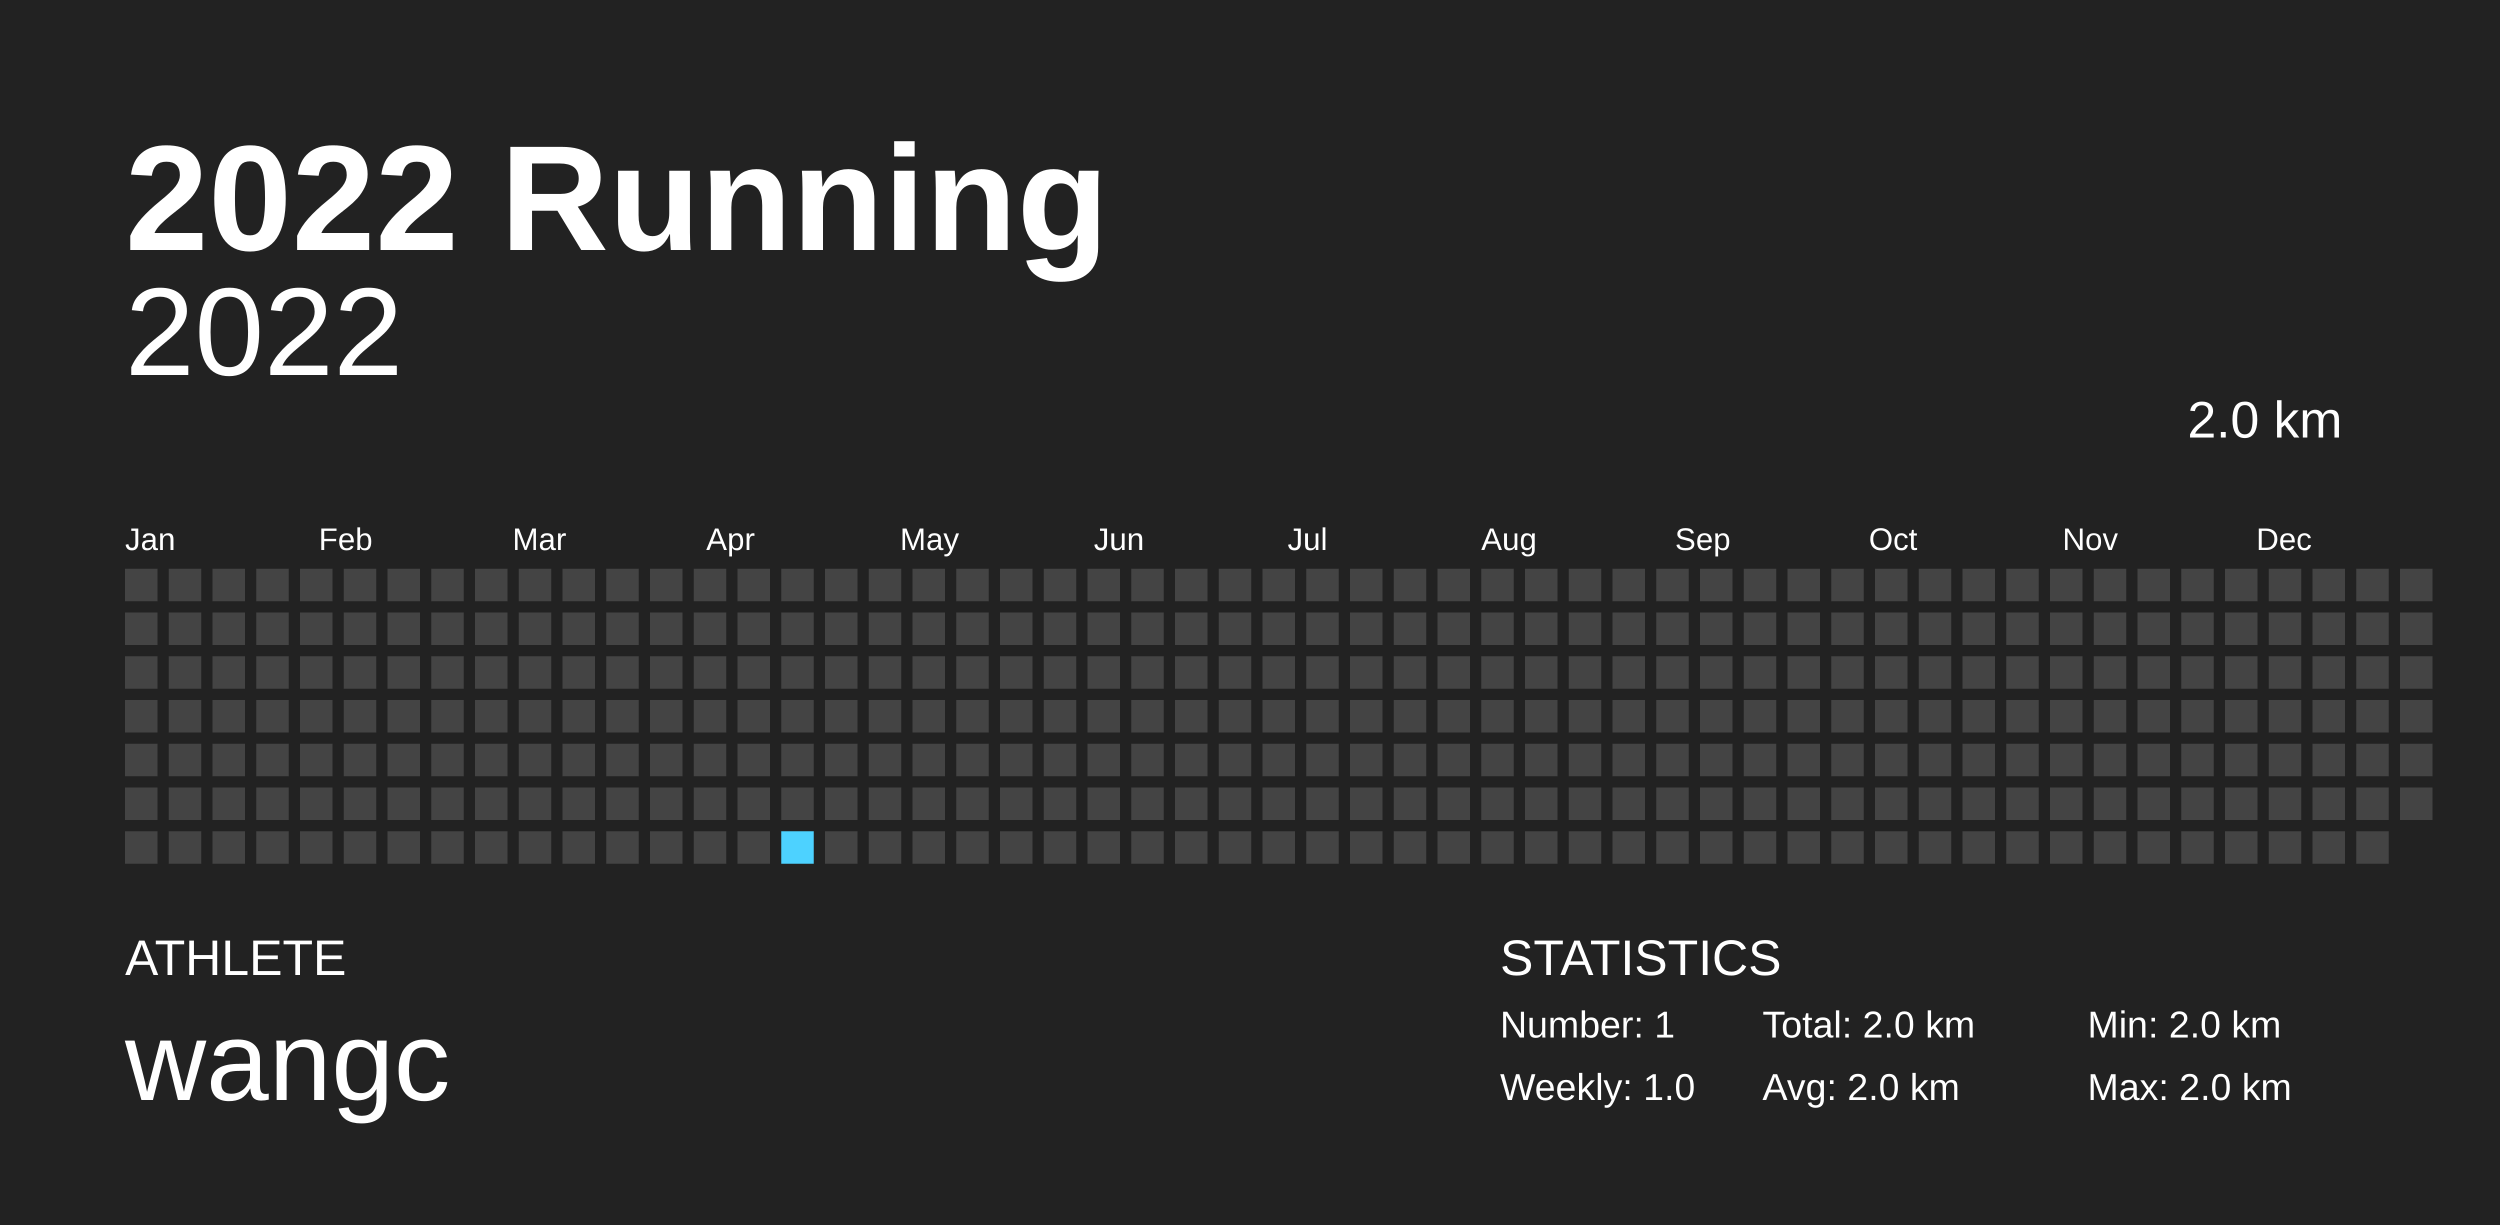
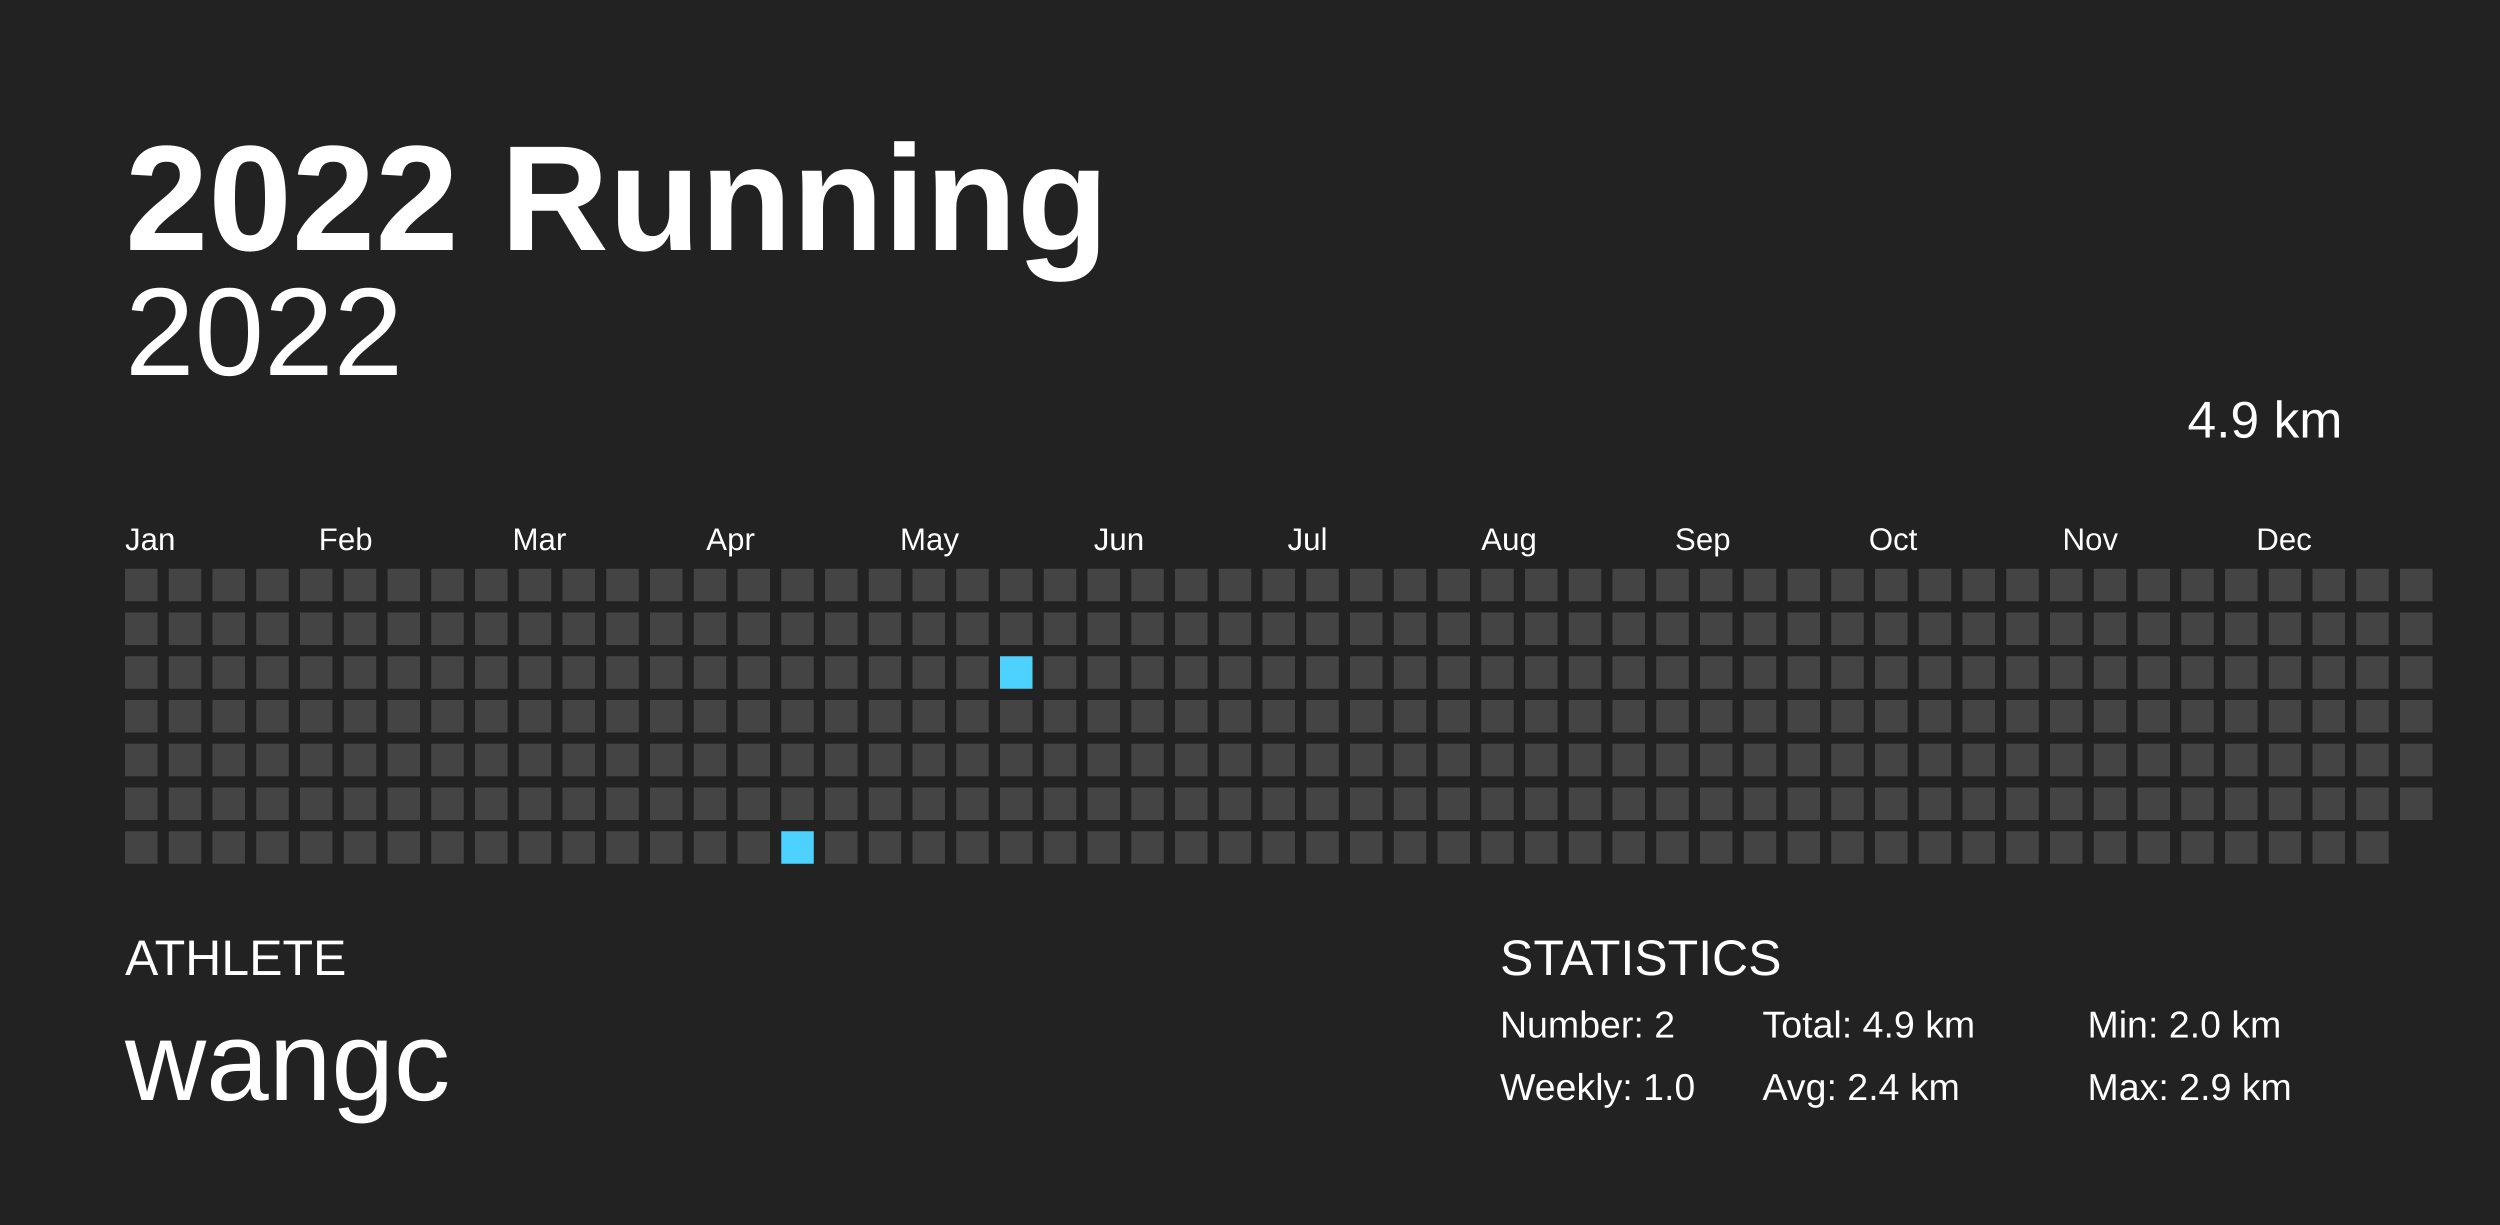
<svg xmlns="http://www.w3.org/2000/svg" baseProfile="full" height="98mm" version="1.1" viewBox="0,0,200,98" width="200mm">
  <defs />
  <rect fill="#222222" height="98" width="200" x="0" y="0" />
  <text fill="#FFFFFF" style="font-size:12px; font-family:Arial; font-weight:bold;" x="10" y="20">2022 Running</text>
  <text fill="#FFFFFF" style="font-size:4px; font-family:Arial" x="10" y="78">ATHLETE</text>
  <text fill="#FFFFFF" style="font-size:9px; font-family:Arial" x="10" y="88">wangc</text>
  <text fill="#FFFFFF" style="font-size:4px; font-family:Arial" x="120" y="78">STATISTICS</text>
-   <text fill="#FFFFFF" style="font-size:3px; font-family:Arial" x="120" y="83">Number: 1</text>
+   <text fill="#FFFFFF" style="font-size:3px; font-family:Arial" x="120" y="83">Number: 2</text>
  <text fill="#FFFFFF" style="font-size:3px; font-family:Arial" x="120" y="88">Weekly: 1.0</text>
-   <text fill="#FFFFFF" style="font-size:3px; font-family:Arial" x="141" y="83">Total: 2.0 km</text>
-   <text fill="#FFFFFF" style="font-size:3px; font-family:Arial" x="141" y="88">Avg: 2.0 km</text>
+   <text fill="#FFFFFF" style="font-size:3px; font-family:Arial" x="141" y="83">Total: 4.9 km</text>
+   <text fill="#FFFFFF" style="font-size:3px; font-family:Arial" x="141" y="88">Avg: 2.4 km</text>
  <text fill="#FFFFFF" style="font-size:3px; font-family:Arial" x="167" y="83">Min: 2.0 km</text>
-   <text fill="#FFFFFF" style="font-size:3px; font-family:Arial" x="167" y="88">Max: 2.0 km</text>
+   <text fill="#FFFFFF" style="font-size:3px; font-family:Arial" x="167" y="88">Max: 2.9 km</text>
  <text alignment-baseline="hanging" fill="#FFFFFF" style="font-size:10.0px; font-family:Arial;" x="10" y="30">2022</text>
-   <text alignment-baseline="hanging" fill="#FFFFFF" style="font-size:4.125px; font-family:Arial;" x="175" y="35">2.0 km</text>
+   <text alignment-baseline="hanging" fill="#FFFFFF" style="font-size:4.125px; font-family:Arial;" x="175" y="35">4.9 km</text>
  <text fill="#FFFFFF" style="font-size:2.5px; font-family:Arial" x="10.0" y="44">Jan</text>
  <text fill="#FFFFFF" style="font-size:2.5px; font-family:Arial" x="25.5" y="44">Feb</text>
  <text fill="#FFFFFF" style="font-size:2.5px; font-family:Arial" x="41.0" y="44">Mar</text>
  <text fill="#FFFFFF" style="font-size:2.5px; font-family:Arial" x="56.5" y="44">Apr</text>
  <text fill="#FFFFFF" style="font-size:2.5px; font-family:Arial" x="72.0" y="44">May</text>
  <text fill="#FFFFFF" style="font-size:2.5px; font-family:Arial" x="87.5" y="44">Jun</text>
  <text fill="#FFFFFF" style="font-size:2.5px; font-family:Arial" x="103.0" y="44">Jul</text>
  <text fill="#FFFFFF" style="font-size:2.5px; font-family:Arial" x="118.5" y="44">Aug</text>
  <text fill="#FFFFFF" style="font-size:2.5px; font-family:Arial" x="134.0" y="44">Sep</text>
  <text fill="#FFFFFF" style="font-size:2.5px; font-family:Arial" x="149.5" y="44">Oct</text>
  <text fill="#FFFFFF" style="font-size:2.5px; font-family:Arial" x="165.0" y="44">Nov</text>
  <text fill="#FFFFFF" style="font-size:2.5px; font-family:Arial" x="180.5" y="44">Dec</text>
  <rect fill="#444444" height="2.6" width="2.6" x="10.0" y="45.5" />
  <rect fill="#444444" height="2.6" width="2.6" x="10.0" y="49.0" />
  <rect fill="#444444" height="2.6" width="2.6" x="10.0" y="52.5" />
  <rect fill="#444444" height="2.6" width="2.6" x="10.0" y="56.0" />
  <rect fill="#444444" height="2.6" width="2.6" x="10.0" y="59.5" />
  <rect fill="#444444" height="2.6" width="2.6" x="10.0" y="63.0" />
  <rect fill="#444444" height="2.6" width="2.6" x="10.0" y="66.5" />
  <rect fill="#444444" height="2.6" width="2.6" x="13.5" y="45.5" />
  <rect fill="#444444" height="2.6" width="2.6" x="13.5" y="49.0" />
  <rect fill="#444444" height="2.6" width="2.6" x="13.5" y="52.5" />
  <rect fill="#444444" height="2.6" width="2.6" x="13.5" y="56.0" />
  <rect fill="#444444" height="2.6" width="2.6" x="13.5" y="59.5" />
  <rect fill="#444444" height="2.6" width="2.6" x="13.5" y="63.0" />
  <rect fill="#444444" height="2.6" width="2.6" x="13.5" y="66.5" />
  <rect fill="#444444" height="2.6" width="2.6" x="17.0" y="45.5" />
  <rect fill="#444444" height="2.6" width="2.6" x="17.0" y="49.0" />
  <rect fill="#444444" height="2.6" width="2.6" x="17.0" y="52.5" />
  <rect fill="#444444" height="2.6" width="2.6" x="17.0" y="56.0" />
  <rect fill="#444444" height="2.6" width="2.6" x="17.0" y="59.5" />
  <rect fill="#444444" height="2.6" width="2.6" x="17.0" y="63.0" />
  <rect fill="#444444" height="2.6" width="2.6" x="17.0" y="66.5" />
  <rect fill="#444444" height="2.6" width="2.6" x="20.5" y="45.5" />
  <rect fill="#444444" height="2.6" width="2.6" x="20.5" y="49.0" />
  <rect fill="#444444" height="2.6" width="2.6" x="20.5" y="52.5" />
  <rect fill="#444444" height="2.6" width="2.6" x="20.5" y="56.0" />
  <rect fill="#444444" height="2.6" width="2.6" x="20.5" y="59.5" />
  <rect fill="#444444" height="2.6" width="2.6" x="20.5" y="63.0" />
  <rect fill="#444444" height="2.6" width="2.6" x="20.5" y="66.5" />
  <rect fill="#444444" height="2.6" width="2.6" x="24.0" y="45.5" />
  <rect fill="#444444" height="2.6" width="2.6" x="24.0" y="49.0" />
  <rect fill="#444444" height="2.6" width="2.6" x="24.0" y="52.5" />
  <rect fill="#444444" height="2.6" width="2.6" x="24.0" y="56.0" />
  <rect fill="#444444" height="2.6" width="2.6" x="24.0" y="59.5" />
  <rect fill="#444444" height="2.6" width="2.6" x="24.0" y="63.0" />
  <rect fill="#444444" height="2.6" width="2.6" x="24.0" y="66.5" />
  <rect fill="#444444" height="2.6" width="2.6" x="27.5" y="45.5" />
  <rect fill="#444444" height="2.6" width="2.6" x="27.5" y="49.0" />
  <rect fill="#444444" height="2.6" width="2.6" x="27.5" y="52.5" />
  <rect fill="#444444" height="2.6" width="2.6" x="27.5" y="56.0" />
  <rect fill="#444444" height="2.6" width="2.6" x="27.5" y="59.5" />
  <rect fill="#444444" height="2.6" width="2.6" x="27.5" y="63.0" />
  <rect fill="#444444" height="2.6" width="2.6" x="27.5" y="66.5" />
  <rect fill="#444444" height="2.6" width="2.6" x="31.0" y="45.5" />
  <rect fill="#444444" height="2.6" width="2.6" x="31.0" y="49.0" />
  <rect fill="#444444" height="2.6" width="2.6" x="31.0" y="52.5" />
  <rect fill="#444444" height="2.6" width="2.6" x="31.0" y="56.0" />
  <rect fill="#444444" height="2.6" width="2.6" x="31.0" y="59.5" />
  <rect fill="#444444" height="2.6" width="2.6" x="31.0" y="63.0" />
  <rect fill="#444444" height="2.6" width="2.6" x="31.0" y="66.5" />
  <rect fill="#444444" height="2.6" width="2.6" x="34.5" y="45.5" />
  <rect fill="#444444" height="2.6" width="2.6" x="34.5" y="49.0" />
  <rect fill="#444444" height="2.6" width="2.6" x="34.5" y="52.5" />
  <rect fill="#444444" height="2.6" width="2.6" x="34.5" y="56.0" />
  <rect fill="#444444" height="2.6" width="2.6" x="34.5" y="59.5" />
  <rect fill="#444444" height="2.6" width="2.6" x="34.5" y="63.0" />
  <rect fill="#444444" height="2.6" width="2.6" x="34.5" y="66.5" />
  <rect fill="#444444" height="2.6" width="2.6" x="38.0" y="45.5" />
  <rect fill="#444444" height="2.6" width="2.6" x="38.0" y="49.0" />
  <rect fill="#444444" height="2.6" width="2.6" x="38.0" y="52.5" />
  <rect fill="#444444" height="2.6" width="2.6" x="38.0" y="56.0" />
  <rect fill="#444444" height="2.6" width="2.6" x="38.0" y="59.5" />
  <rect fill="#444444" height="2.6" width="2.6" x="38.0" y="63.0" />
  <rect fill="#444444" height="2.6" width="2.6" x="38.0" y="66.5" />
  <rect fill="#444444" height="2.6" width="2.6" x="41.5" y="45.5" />
  <rect fill="#444444" height="2.6" width="2.6" x="41.5" y="49.0" />
  <rect fill="#444444" height="2.6" width="2.6" x="41.5" y="52.5" />
  <rect fill="#444444" height="2.6" width="2.6" x="41.5" y="56.0" />
  <rect fill="#444444" height="2.6" width="2.6" x="41.5" y="59.5" />
  <rect fill="#444444" height="2.6" width="2.6" x="41.5" y="63.0" />
  <rect fill="#444444" height="2.6" width="2.6" x="41.5" y="66.5" />
  <rect fill="#444444" height="2.6" width="2.6" x="45.0" y="45.5" />
  <rect fill="#444444" height="2.6" width="2.6" x="45.0" y="49.0" />
  <rect fill="#444444" height="2.6" width="2.6" x="45.0" y="52.5" />
  <rect fill="#444444" height="2.6" width="2.6" x="45.0" y="56.0" />
  <rect fill="#444444" height="2.6" width="2.6" x="45.0" y="59.5" />
  <rect fill="#444444" height="2.6" width="2.6" x="45.0" y="63.0" />
  <rect fill="#444444" height="2.6" width="2.6" x="45.0" y="66.5" />
  <rect fill="#444444" height="2.6" width="2.6" x="48.5" y="45.5" />
  <rect fill="#444444" height="2.6" width="2.6" x="48.5" y="49.0" />
  <rect fill="#444444" height="2.6" width="2.6" x="48.5" y="52.5" />
  <rect fill="#444444" height="2.6" width="2.6" x="48.5" y="56.0" />
  <rect fill="#444444" height="2.6" width="2.6" x="48.5" y="59.5" />
  <rect fill="#444444" height="2.6" width="2.6" x="48.5" y="63.0" />
  <rect fill="#444444" height="2.6" width="2.6" x="48.5" y="66.5" />
  <rect fill="#444444" height="2.6" width="2.6" x="52.0" y="45.5" />
  <rect fill="#444444" height="2.6" width="2.6" x="52.0" y="49.0" />
  <rect fill="#444444" height="2.6" width="2.6" x="52.0" y="52.5" />
  <rect fill="#444444" height="2.6" width="2.6" x="52.0" y="56.0" />
  <rect fill="#444444" height="2.6" width="2.6" x="52.0" y="59.5" />
  <rect fill="#444444" height="2.6" width="2.6" x="52.0" y="63.0" />
  <rect fill="#444444" height="2.6" width="2.6" x="52.0" y="66.5" />
  <rect fill="#444444" height="2.6" width="2.6" x="55.5" y="45.5" />
  <rect fill="#444444" height="2.6" width="2.6" x="55.5" y="49.0" />
  <rect fill="#444444" height="2.6" width="2.6" x="55.5" y="52.5" />
  <rect fill="#444444" height="2.6" width="2.6" x="55.5" y="56.0" />
  <rect fill="#444444" height="2.6" width="2.6" x="55.5" y="59.5" />
  <rect fill="#444444" height="2.6" width="2.6" x="55.5" y="63.0" />
  <rect fill="#444444" height="2.6" width="2.6" x="55.5" y="66.5" />
  <rect fill="#444444" height="2.6" width="2.6" x="59.0" y="45.5" />
  <rect fill="#444444" height="2.6" width="2.6" x="59.0" y="49.0" />
  <rect fill="#444444" height="2.6" width="2.6" x="59.0" y="52.5" />
  <rect fill="#444444" height="2.6" width="2.6" x="59.0" y="56.0" />
  <rect fill="#444444" height="2.6" width="2.6" x="59.0" y="59.5" />
  <rect fill="#444444" height="2.6" width="2.6" x="59.0" y="63.0" />
  <rect fill="#444444" height="2.6" width="2.6" x="59.0" y="66.5" />
  <rect fill="#444444" height="2.6" width="2.6" x="62.5" y="45.5" />
  <rect fill="#444444" height="2.6" width="2.6" x="62.5" y="49.0" />
  <rect fill="#444444" height="2.6" width="2.6" x="62.5" y="52.5" />
  <rect fill="#444444" height="2.6" width="2.6" x="62.5" y="56.0" />
  <rect fill="#444444" height="2.6" width="2.6" x="62.5" y="59.5" />
  <rect fill="#444444" height="2.6" width="2.6" x="62.5" y="63.0" />
-   <rect fill="#4DD2FF" height="2.6" width="2.6" x="62.5" y="66.5" />
+   <rect fill="#4dd2ff" height="2.6" width="2.6" x="62.5" y="66.5" />
  <rect fill="#444444" height="2.6" width="2.6" x="66.0" y="45.5" />
  <rect fill="#444444" height="2.6" width="2.6" x="66.0" y="49.0" />
  <rect fill="#444444" height="2.6" width="2.6" x="66.0" y="52.5" />
  <rect fill="#444444" height="2.6" width="2.6" x="66.0" y="56.0" />
  <rect fill="#444444" height="2.6" width="2.6" x="66.0" y="59.5" />
  <rect fill="#444444" height="2.6" width="2.6" x="66.0" y="63.0" />
  <rect fill="#444444" height="2.6" width="2.6" x="66.0" y="66.5" />
  <rect fill="#444444" height="2.6" width="2.6" x="69.5" y="45.5" />
  <rect fill="#444444" height="2.6" width="2.6" x="69.5" y="49.0" />
  <rect fill="#444444" height="2.6" width="2.6" x="69.5" y="52.5" />
  <rect fill="#444444" height="2.6" width="2.6" x="69.5" y="56.0" />
  <rect fill="#444444" height="2.6" width="2.6" x="69.5" y="59.5" />
  <rect fill="#444444" height="2.6" width="2.6" x="69.5" y="63.0" />
  <rect fill="#444444" height="2.6" width="2.6" x="69.5" y="66.5" />
  <rect fill="#444444" height="2.6" width="2.6" x="73.0" y="45.5" />
  <rect fill="#444444" height="2.6" width="2.6" x="73.0" y="49.0" />
  <rect fill="#444444" height="2.6" width="2.6" x="73.0" y="52.5" />
  <rect fill="#444444" height="2.6" width="2.6" x="73.0" y="56.0" />
  <rect fill="#444444" height="2.6" width="2.6" x="73.0" y="59.5" />
  <rect fill="#444444" height="2.6" width="2.6" x="73.0" y="63.0" />
  <rect fill="#444444" height="2.6" width="2.6" x="73.0" y="66.5" />
  <rect fill="#444444" height="2.6" width="2.6" x="76.5" y="45.5" />
  <rect fill="#444444" height="2.6" width="2.6" x="76.5" y="49.0" />
  <rect fill="#444444" height="2.6" width="2.6" x="76.5" y="52.5" />
  <rect fill="#444444" height="2.6" width="2.6" x="76.5" y="56.0" />
  <rect fill="#444444" height="2.6" width="2.6" x="76.5" y="59.5" />
  <rect fill="#444444" height="2.6" width="2.6" x="76.5" y="63.0" />
  <rect fill="#444444" height="2.6" width="2.6" x="76.5" y="66.5" />
  <rect fill="#444444" height="2.6" width="2.6" x="80.0" y="45.5" />
  <rect fill="#444444" height="2.6" width="2.6" x="80.0" y="49.0" />
-   <rect fill="#444444" height="2.6" width="2.6" x="80.0" y="52.5" />
+   <rect fill="#4dd2ff" height="2.6" width="2.6" x="80.0" y="52.5" />
  <rect fill="#444444" height="2.6" width="2.6" x="80.0" y="56.0" />
  <rect fill="#444444" height="2.6" width="2.6" x="80.0" y="59.5" />
  <rect fill="#444444" height="2.6" width="2.6" x="80.0" y="63.0" />
  <rect fill="#444444" height="2.6" width="2.6" x="80.0" y="66.5" />
  <rect fill="#444444" height="2.6" width="2.6" x="83.5" y="45.5" />
  <rect fill="#444444" height="2.6" width="2.6" x="83.5" y="49.0" />
  <rect fill="#444444" height="2.6" width="2.6" x="83.5" y="52.5" />
  <rect fill="#444444" height="2.6" width="2.6" x="83.5" y="56.0" />
  <rect fill="#444444" height="2.6" width="2.6" x="83.5" y="59.5" />
  <rect fill="#444444" height="2.6" width="2.6" x="83.5" y="63.0" />
  <rect fill="#444444" height="2.6" width="2.6" x="83.5" y="66.5" />
  <rect fill="#444444" height="2.6" width="2.6" x="87.0" y="45.5" />
  <rect fill="#444444" height="2.6" width="2.6" x="87.0" y="49.0" />
  <rect fill="#444444" height="2.6" width="2.6" x="87.0" y="52.5" />
  <rect fill="#444444" height="2.6" width="2.6" x="87.0" y="56.0" />
  <rect fill="#444444" height="2.6" width="2.6" x="87.0" y="59.5" />
  <rect fill="#444444" height="2.6" width="2.6" x="87.0" y="63.0" />
  <rect fill="#444444" height="2.6" width="2.6" x="87.0" y="66.5" />
  <rect fill="#444444" height="2.6" width="2.6" x="90.5" y="45.5" />
  <rect fill="#444444" height="2.6" width="2.6" x="90.5" y="49.0" />
  <rect fill="#444444" height="2.6" width="2.6" x="90.5" y="52.5" />
  <rect fill="#444444" height="2.6" width="2.6" x="90.5" y="56.0" />
  <rect fill="#444444" height="2.6" width="2.6" x="90.5" y="59.5" />
  <rect fill="#444444" height="2.6" width="2.6" x="90.5" y="63.0" />
  <rect fill="#444444" height="2.6" width="2.6" x="90.5" y="66.5" />
  <rect fill="#444444" height="2.6" width="2.6" x="94.0" y="45.5" />
  <rect fill="#444444" height="2.6" width="2.6" x="94.0" y="49.0" />
  <rect fill="#444444" height="2.6" width="2.6" x="94.0" y="52.5" />
  <rect fill="#444444" height="2.6" width="2.6" x="94.0" y="56.0" />
  <rect fill="#444444" height="2.6" width="2.6" x="94.0" y="59.5" />
  <rect fill="#444444" height="2.6" width="2.6" x="94.0" y="63.0" />
  <rect fill="#444444" height="2.6" width="2.6" x="94.0" y="66.5" />
  <rect fill="#444444" height="2.6" width="2.6" x="97.5" y="45.5" />
  <rect fill="#444444" height="2.6" width="2.6" x="97.5" y="49.0" />
  <rect fill="#444444" height="2.6" width="2.6" x="97.5" y="52.5" />
  <rect fill="#444444" height="2.6" width="2.6" x="97.5" y="56.0" />
  <rect fill="#444444" height="2.6" width="2.6" x="97.5" y="59.5" />
  <rect fill="#444444" height="2.6" width="2.6" x="97.5" y="63.0" />
  <rect fill="#444444" height="2.6" width="2.6" x="97.5" y="66.5" />
  <rect fill="#444444" height="2.6" width="2.6" x="101.0" y="45.5" />
  <rect fill="#444444" height="2.6" width="2.6" x="101.0" y="49.0" />
  <rect fill="#444444" height="2.6" width="2.6" x="101.0" y="52.5" />
  <rect fill="#444444" height="2.6" width="2.6" x="101.0" y="56.0" />
  <rect fill="#444444" height="2.6" width="2.6" x="101.0" y="59.5" />
  <rect fill="#444444" height="2.6" width="2.6" x="101.0" y="63.0" />
  <rect fill="#444444" height="2.6" width="2.6" x="101.0" y="66.5" />
  <rect fill="#444444" height="2.6" width="2.6" x="104.5" y="45.5" />
  <rect fill="#444444" height="2.6" width="2.6" x="104.5" y="49.0" />
  <rect fill="#444444" height="2.6" width="2.6" x="104.5" y="52.5" />
  <rect fill="#444444" height="2.6" width="2.6" x="104.5" y="56.0" />
  <rect fill="#444444" height="2.6" width="2.6" x="104.5" y="59.5" />
  <rect fill="#444444" height="2.6" width="2.6" x="104.5" y="63.0" />
  <rect fill="#444444" height="2.6" width="2.6" x="104.5" y="66.5" />
  <rect fill="#444444" height="2.6" width="2.6" x="108.0" y="45.5" />
  <rect fill="#444444" height="2.6" width="2.6" x="108.0" y="49.0" />
  <rect fill="#444444" height="2.6" width="2.6" x="108.0" y="52.5" />
  <rect fill="#444444" height="2.6" width="2.6" x="108.0" y="56.0" />
  <rect fill="#444444" height="2.6" width="2.6" x="108.0" y="59.5" />
  <rect fill="#444444" height="2.6" width="2.6" x="108.0" y="63.0" />
  <rect fill="#444444" height="2.6" width="2.6" x="108.0" y="66.5" />
  <rect fill="#444444" height="2.6" width="2.6" x="111.5" y="45.5" />
  <rect fill="#444444" height="2.6" width="2.6" x="111.5" y="49.0" />
  <rect fill="#444444" height="2.6" width="2.6" x="111.5" y="52.5" />
  <rect fill="#444444" height="2.6" width="2.6" x="111.5" y="56.0" />
  <rect fill="#444444" height="2.6" width="2.6" x="111.5" y="59.5" />
  <rect fill="#444444" height="2.6" width="2.6" x="111.5" y="63.0" />
  <rect fill="#444444" height="2.6" width="2.6" x="111.5" y="66.5" />
  <rect fill="#444444" height="2.6" width="2.6" x="115.0" y="45.5" />
  <rect fill="#444444" height="2.6" width="2.6" x="115.0" y="49.0" />
  <rect fill="#444444" height="2.6" width="2.6" x="115.0" y="52.5" />
  <rect fill="#444444" height="2.6" width="2.6" x="115.0" y="56.0" />
  <rect fill="#444444" height="2.6" width="2.6" x="115.0" y="59.5" />
  <rect fill="#444444" height="2.6" width="2.6" x="115.0" y="63.0" />
  <rect fill="#444444" height="2.6" width="2.6" x="115.0" y="66.5" />
  <rect fill="#444444" height="2.6" width="2.6" x="118.5" y="45.5" />
  <rect fill="#444444" height="2.6" width="2.6" x="118.5" y="49.0" />
  <rect fill="#444444" height="2.6" width="2.6" x="118.5" y="52.5" />
  <rect fill="#444444" height="2.6" width="2.6" x="118.5" y="56.0" />
  <rect fill="#444444" height="2.6" width="2.6" x="118.5" y="59.5" />
  <rect fill="#444444" height="2.6" width="2.6" x="118.5" y="63.0" />
  <rect fill="#444444" height="2.6" width="2.6" x="118.5" y="66.5" />
  <rect fill="#444444" height="2.6" width="2.6" x="122.0" y="45.5" />
  <rect fill="#444444" height="2.6" width="2.6" x="122.0" y="49.0" />
  <rect fill="#444444" height="2.6" width="2.6" x="122.0" y="52.5" />
  <rect fill="#444444" height="2.6" width="2.6" x="122.0" y="56.0" />
  <rect fill="#444444" height="2.6" width="2.6" x="122.0" y="59.5" />
  <rect fill="#444444" height="2.6" width="2.6" x="122.0" y="63.0" />
  <rect fill="#444444" height="2.6" width="2.6" x="122.0" y="66.5" />
  <rect fill="#444444" height="2.6" width="2.6" x="125.5" y="45.5" />
  <rect fill="#444444" height="2.6" width="2.6" x="125.5" y="49.0" />
  <rect fill="#444444" height="2.6" width="2.6" x="125.5" y="52.5" />
  <rect fill="#444444" height="2.6" width="2.6" x="125.5" y="56.0" />
  <rect fill="#444444" height="2.6" width="2.6" x="125.5" y="59.5" />
  <rect fill="#444444" height="2.6" width="2.6" x="125.5" y="63.0" />
  <rect fill="#444444" height="2.6" width="2.6" x="125.5" y="66.5" />
  <rect fill="#444444" height="2.6" width="2.6" x="129.0" y="45.5" />
  <rect fill="#444444" height="2.6" width="2.6" x="129.0" y="49.0" />
  <rect fill="#444444" height="2.6" width="2.6" x="129.0" y="52.5" />
  <rect fill="#444444" height="2.6" width="2.6" x="129.0" y="56.0" />
  <rect fill="#444444" height="2.6" width="2.6" x="129.0" y="59.5" />
  <rect fill="#444444" height="2.6" width="2.6" x="129.0" y="63.0" />
  <rect fill="#444444" height="2.6" width="2.6" x="129.0" y="66.5" />
  <rect fill="#444444" height="2.6" width="2.6" x="132.5" y="45.5" />
  <rect fill="#444444" height="2.6" width="2.6" x="132.5" y="49.0" />
  <rect fill="#444444" height="2.6" width="2.6" x="132.5" y="52.5" />
  <rect fill="#444444" height="2.6" width="2.6" x="132.5" y="56.0" />
  <rect fill="#444444" height="2.6" width="2.6" x="132.5" y="59.5" />
  <rect fill="#444444" height="2.6" width="2.6" x="132.5" y="63.0" />
  <rect fill="#444444" height="2.6" width="2.6" x="132.5" y="66.5" />
  <rect fill="#444444" height="2.6" width="2.6" x="136.0" y="45.5" />
  <rect fill="#444444" height="2.6" width="2.6" x="136.0" y="49.0" />
  <rect fill="#444444" height="2.6" width="2.6" x="136.0" y="52.5" />
  <rect fill="#444444" height="2.6" width="2.6" x="136.0" y="56.0" />
  <rect fill="#444444" height="2.6" width="2.6" x="136.0" y="59.5" />
  <rect fill="#444444" height="2.6" width="2.6" x="136.0" y="63.0" />
  <rect fill="#444444" height="2.6" width="2.6" x="136.0" y="66.5" />
  <rect fill="#444444" height="2.6" width="2.6" x="139.5" y="45.5" />
  <rect fill="#444444" height="2.6" width="2.6" x="139.5" y="49.0" />
  <rect fill="#444444" height="2.6" width="2.6" x="139.5" y="52.5" />
  <rect fill="#444444" height="2.6" width="2.6" x="139.5" y="56.0" />
  <rect fill="#444444" height="2.6" width="2.6" x="139.5" y="59.5" />
  <rect fill="#444444" height="2.6" width="2.6" x="139.5" y="63.0" />
  <rect fill="#444444" height="2.6" width="2.6" x="139.5" y="66.5" />
  <rect fill="#444444" height="2.6" width="2.6" x="143.0" y="45.5" />
  <rect fill="#444444" height="2.6" width="2.6" x="143.0" y="49.0" />
  <rect fill="#444444" height="2.6" width="2.6" x="143.0" y="52.5" />
  <rect fill="#444444" height="2.6" width="2.6" x="143.0" y="56.0" />
  <rect fill="#444444" height="2.6" width="2.6" x="143.0" y="59.5" />
  <rect fill="#444444" height="2.6" width="2.6" x="143.0" y="63.0" />
  <rect fill="#444444" height="2.6" width="2.6" x="143.0" y="66.5" />
  <rect fill="#444444" height="2.6" width="2.6" x="146.5" y="45.5" />
  <rect fill="#444444" height="2.6" width="2.6" x="146.5" y="49.0" />
  <rect fill="#444444" height="2.6" width="2.6" x="146.5" y="52.5" />
  <rect fill="#444444" height="2.6" width="2.6" x="146.5" y="56.0" />
  <rect fill="#444444" height="2.6" width="2.6" x="146.5" y="59.5" />
  <rect fill="#444444" height="2.6" width="2.6" x="146.5" y="63.0" />
  <rect fill="#444444" height="2.6" width="2.6" x="146.5" y="66.5" />
  <rect fill="#444444" height="2.6" width="2.6" x="150.0" y="45.5" />
  <rect fill="#444444" height="2.6" width="2.6" x="150.0" y="49.0" />
  <rect fill="#444444" height="2.6" width="2.6" x="150.0" y="52.5" />
  <rect fill="#444444" height="2.6" width="2.6" x="150.0" y="56.0" />
  <rect fill="#444444" height="2.6" width="2.6" x="150.0" y="59.5" />
  <rect fill="#444444" height="2.6" width="2.6" x="150.0" y="63.0" />
  <rect fill="#444444" height="2.6" width="2.6" x="150.0" y="66.5" />
  <rect fill="#444444" height="2.6" width="2.6" x="153.5" y="45.5" />
  <rect fill="#444444" height="2.6" width="2.6" x="153.5" y="49.0" />
  <rect fill="#444444" height="2.6" width="2.6" x="153.5" y="52.5" />
  <rect fill="#444444" height="2.6" width="2.6" x="153.5" y="56.0" />
  <rect fill="#444444" height="2.6" width="2.6" x="153.5" y="59.5" />
  <rect fill="#444444" height="2.6" width="2.6" x="153.5" y="63.0" />
  <rect fill="#444444" height="2.6" width="2.6" x="153.5" y="66.5" />
  <rect fill="#444444" height="2.6" width="2.6" x="157.0" y="45.5" />
  <rect fill="#444444" height="2.6" width="2.6" x="157.0" y="49.0" />
  <rect fill="#444444" height="2.6" width="2.6" x="157.0" y="52.5" />
  <rect fill="#444444" height="2.6" width="2.6" x="157.0" y="56.0" />
  <rect fill="#444444" height="2.6" width="2.6" x="157.0" y="59.5" />
  <rect fill="#444444" height="2.6" width="2.6" x="157.0" y="63.0" />
  <rect fill="#444444" height="2.6" width="2.6" x="157.0" y="66.5" />
  <rect fill="#444444" height="2.6" width="2.6" x="160.5" y="45.5" />
  <rect fill="#444444" height="2.6" width="2.6" x="160.5" y="49.0" />
  <rect fill="#444444" height="2.6" width="2.6" x="160.5" y="52.5" />
  <rect fill="#444444" height="2.6" width="2.6" x="160.5" y="56.0" />
  <rect fill="#444444" height="2.6" width="2.6" x="160.5" y="59.5" />
  <rect fill="#444444" height="2.6" width="2.6" x="160.5" y="63.0" />
  <rect fill="#444444" height="2.6" width="2.6" x="160.5" y="66.5" />
  <rect fill="#444444" height="2.6" width="2.6" x="164.0" y="45.5" />
  <rect fill="#444444" height="2.6" width="2.6" x="164.0" y="49.0" />
  <rect fill="#444444" height="2.6" width="2.6" x="164.0" y="52.5" />
  <rect fill="#444444" height="2.6" width="2.6" x="164.0" y="56.0" />
  <rect fill="#444444" height="2.6" width="2.6" x="164.0" y="59.5" />
  <rect fill="#444444" height="2.6" width="2.6" x="164.0" y="63.0" />
  <rect fill="#444444" height="2.6" width="2.6" x="164.0" y="66.5" />
  <rect fill="#444444" height="2.6" width="2.6" x="167.5" y="45.5" />
  <rect fill="#444444" height="2.6" width="2.6" x="167.5" y="49.0" />
  <rect fill="#444444" height="2.6" width="2.6" x="167.5" y="52.5" />
  <rect fill="#444444" height="2.6" width="2.6" x="167.5" y="56.0" />
  <rect fill="#444444" height="2.6" width="2.6" x="167.5" y="59.5" />
  <rect fill="#444444" height="2.6" width="2.6" x="167.5" y="63.0" />
  <rect fill="#444444" height="2.6" width="2.6" x="167.5" y="66.5" />
  <rect fill="#444444" height="2.6" width="2.6" x="171.0" y="45.5" />
  <rect fill="#444444" height="2.6" width="2.6" x="171.0" y="49.0" />
  <rect fill="#444444" height="2.6" width="2.6" x="171.0" y="52.5" />
  <rect fill="#444444" height="2.6" width="2.6" x="171.0" y="56.0" />
  <rect fill="#444444" height="2.6" width="2.6" x="171.0" y="59.5" />
  <rect fill="#444444" height="2.6" width="2.6" x="171.0" y="63.0" />
  <rect fill="#444444" height="2.6" width="2.6" x="171.0" y="66.5" />
  <rect fill="#444444" height="2.6" width="2.6" x="174.5" y="45.5" />
  <rect fill="#444444" height="2.6" width="2.6" x="174.5" y="49.0" />
  <rect fill="#444444" height="2.6" width="2.6" x="174.5" y="52.5" />
  <rect fill="#444444" height="2.6" width="2.6" x="174.5" y="56.0" />
  <rect fill="#444444" height="2.6" width="2.6" x="174.5" y="59.5" />
  <rect fill="#444444" height="2.6" width="2.6" x="174.5" y="63.0" />
  <rect fill="#444444" height="2.6" width="2.6" x="174.5" y="66.5" />
  <rect fill="#444444" height="2.6" width="2.6" x="178.0" y="45.5" />
  <rect fill="#444444" height="2.6" width="2.6" x="178.0" y="49.0" />
  <rect fill="#444444" height="2.6" width="2.6" x="178.0" y="52.5" />
  <rect fill="#444444" height="2.6" width="2.6" x="178.0" y="56.0" />
  <rect fill="#444444" height="2.6" width="2.6" x="178.0" y="59.5" />
  <rect fill="#444444" height="2.6" width="2.6" x="178.0" y="63.0" />
  <rect fill="#444444" height="2.6" width="2.6" x="178.0" y="66.5" />
  <rect fill="#444444" height="2.6" width="2.6" x="181.5" y="45.5" />
  <rect fill="#444444" height="2.6" width="2.6" x="181.5" y="49.0" />
  <rect fill="#444444" height="2.6" width="2.6" x="181.5" y="52.5" />
  <rect fill="#444444" height="2.6" width="2.6" x="181.5" y="56.0" />
  <rect fill="#444444" height="2.6" width="2.6" x="181.5" y="59.5" />
  <rect fill="#444444" height="2.6" width="2.6" x="181.5" y="63.0" />
  <rect fill="#444444" height="2.6" width="2.6" x="181.5" y="66.5" />
  <rect fill="#444444" height="2.6" width="2.6" x="185.0" y="45.5" />
  <rect fill="#444444" height="2.6" width="2.6" x="185.0" y="49.0" />
  <rect fill="#444444" height="2.6" width="2.6" x="185.0" y="52.5" />
  <rect fill="#444444" height="2.6" width="2.6" x="185.0" y="56.0" />
  <rect fill="#444444" height="2.6" width="2.6" x="185.0" y="59.5" />
  <rect fill="#444444" height="2.6" width="2.6" x="185.0" y="63.0" />
  <rect fill="#444444" height="2.6" width="2.6" x="185.0" y="66.5" />
  <rect fill="#444444" height="2.6" width="2.6" x="188.5" y="45.5" />
  <rect fill="#444444" height="2.6" width="2.6" x="188.5" y="49.0" />
  <rect fill="#444444" height="2.6" width="2.6" x="188.5" y="52.5" />
  <rect fill="#444444" height="2.6" width="2.6" x="188.5" y="56.0" />
  <rect fill="#444444" height="2.6" width="2.6" x="188.5" y="59.5" />
  <rect fill="#444444" height="2.6" width="2.6" x="188.5" y="63.0" />
  <rect fill="#444444" height="2.6" width="2.6" x="188.5" y="66.5" />
  <rect fill="#444444" height="2.6" width="2.6" x="192.0" y="45.5" />
  <rect fill="#444444" height="2.6" width="2.6" x="192.0" y="49.0" />
  <rect fill="#444444" height="2.6" width="2.6" x="192.0" y="52.5" />
  <rect fill="#444444" height="2.6" width="2.6" x="192.0" y="56.0" />
  <rect fill="#444444" height="2.6" width="2.6" x="192.0" y="59.5" />
  <rect fill="#444444" height="2.6" width="2.6" x="192.0" y="63.0" />
</svg>
